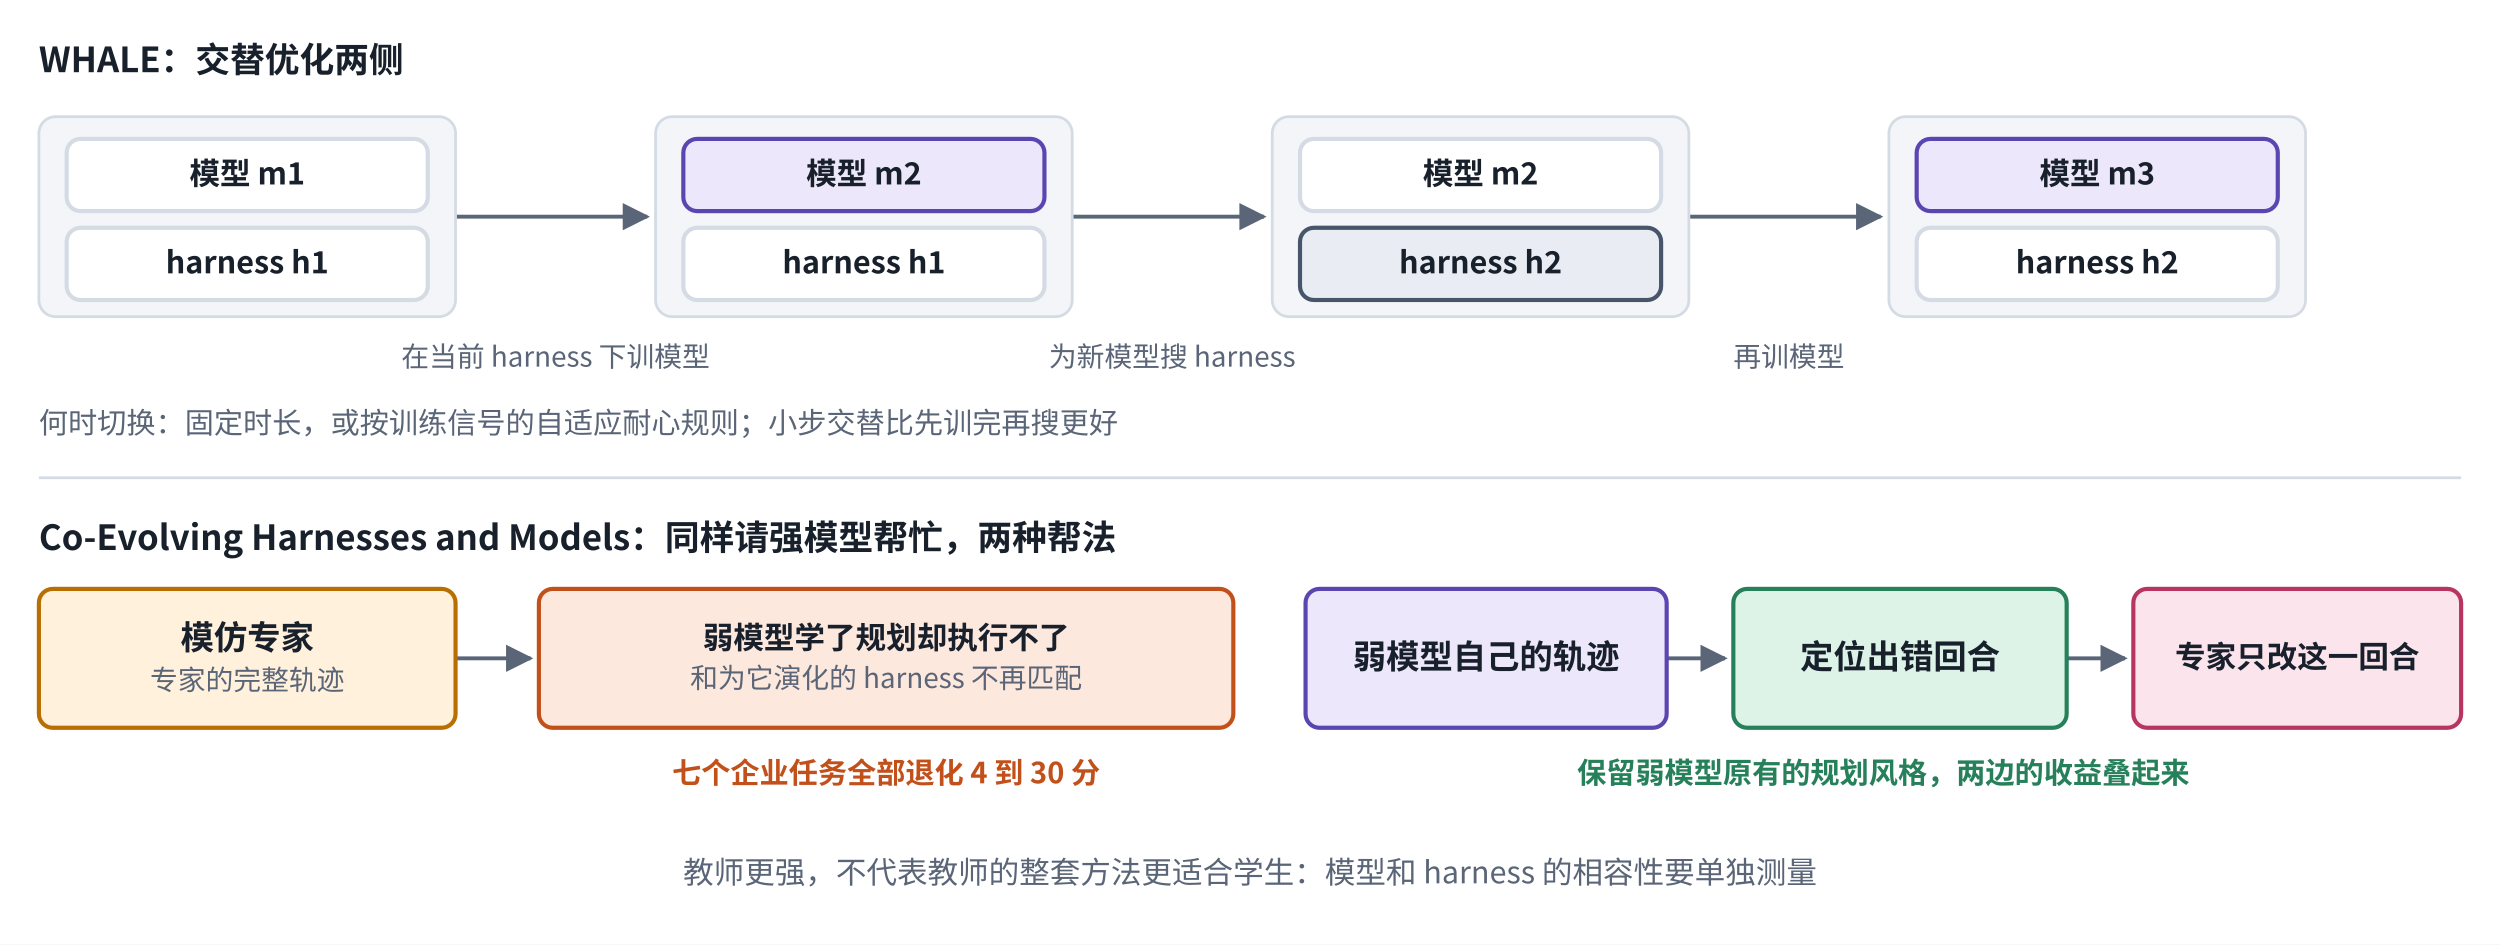
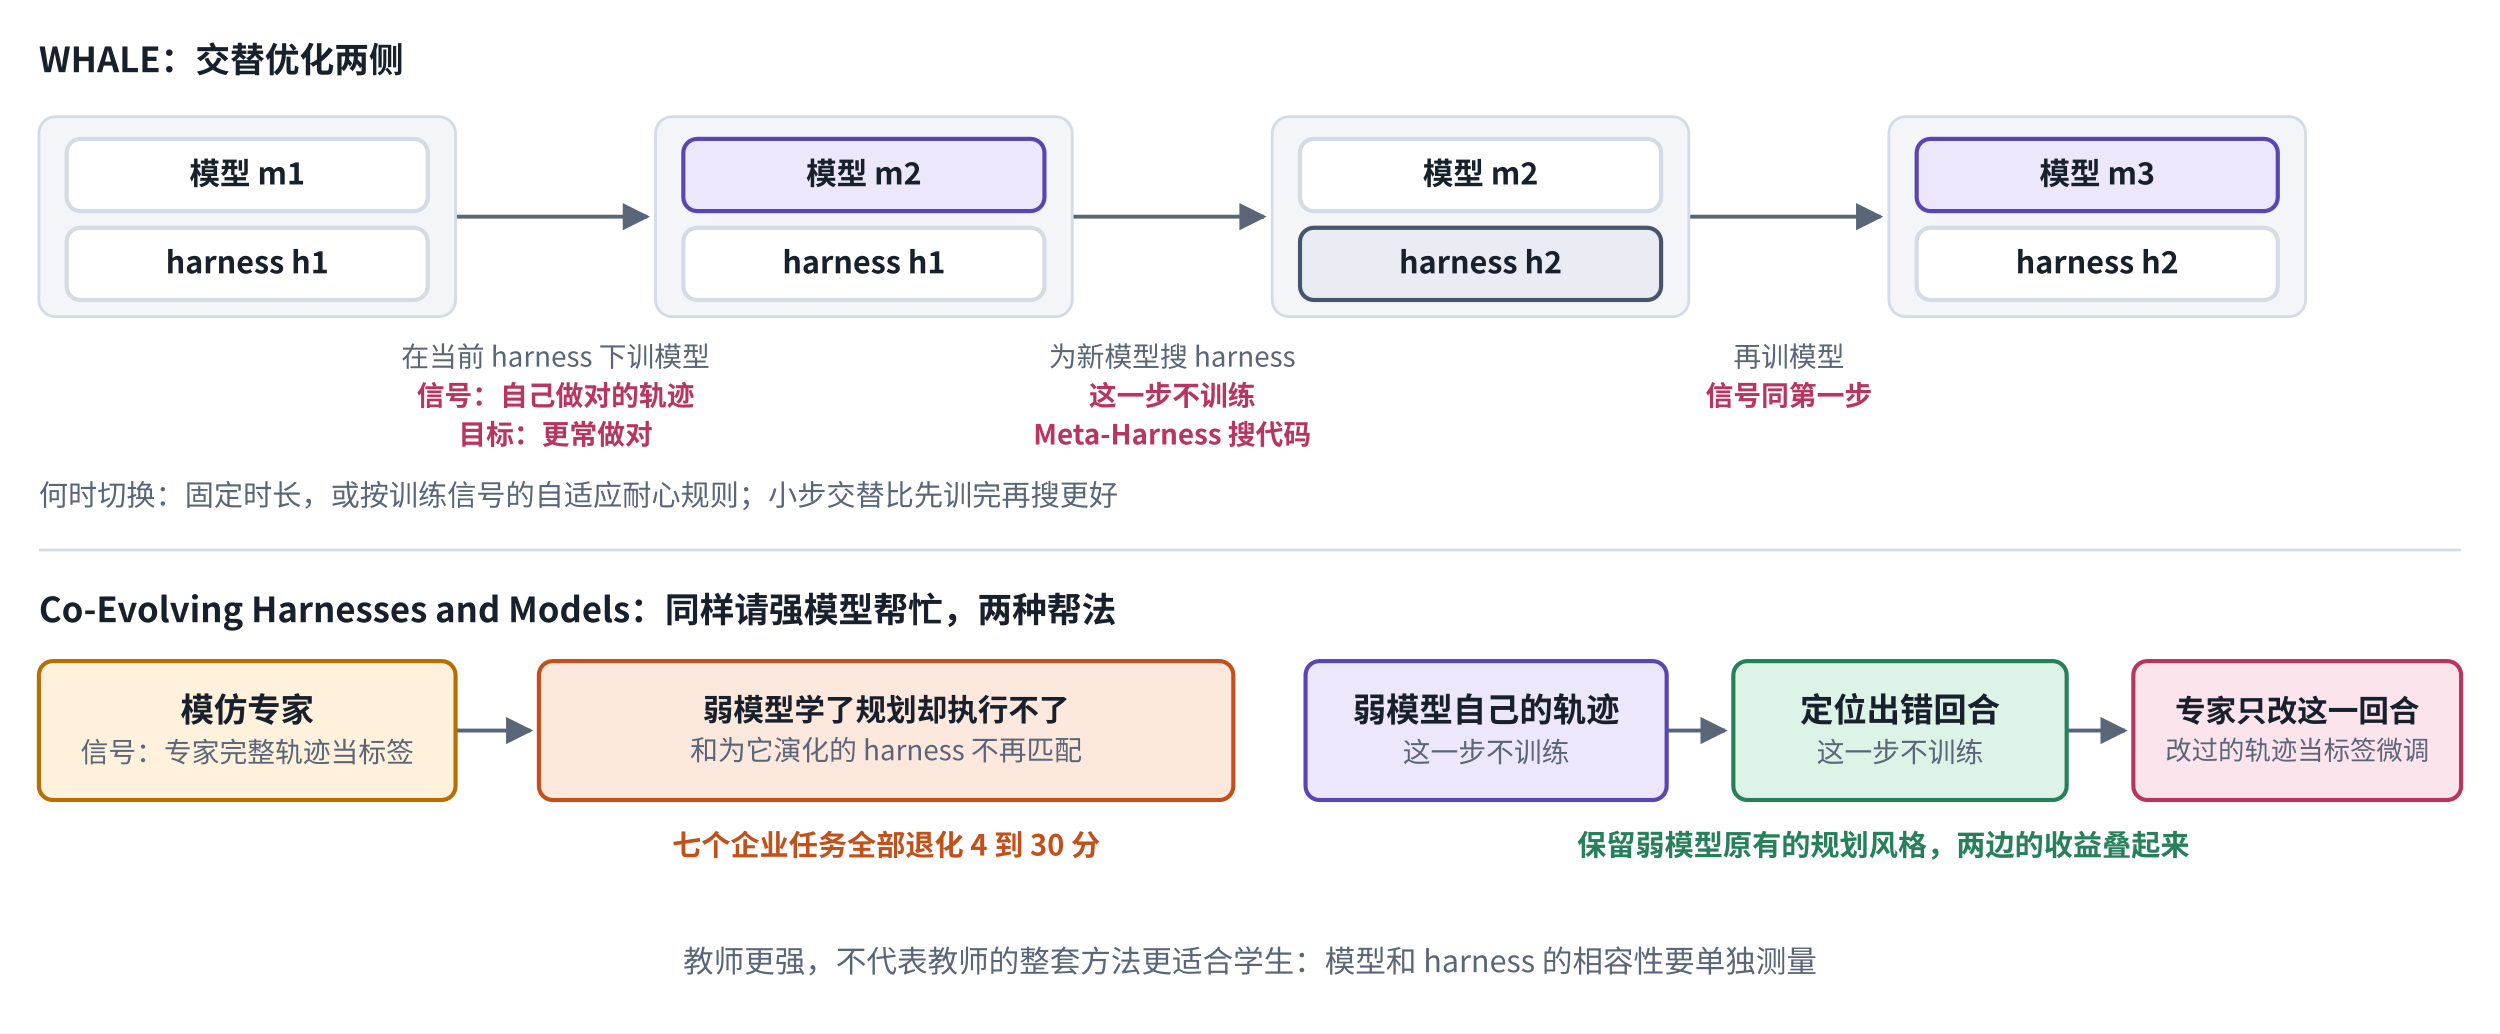
- <svg xmlns="http://www.w3.org/2000/svg" viewBox="0 0 900 340" width="900" height="340" role="img" aria-label="模型与 harness 一起变化">
+ <svg xmlns="http://www.w3.org/2000/svg" viewBox="0 0 900 372" width="900" height="372" role="img" aria-label="模型与 harness 一起变化">
  <defs>
    <marker id="ah-b7coevo" viewBox="0 0 10 10" refX="9" refY="5" markerWidth="7" markerHeight="7" orient="auto-start-reverse">
      <path d="M0,0 L10,5 L0,10 z" fill="#5A6577" />
    </marker>
  </defs>
-   <rect x="0" y="0" width="900" height="340" fill="#ffffff" />
+   <rect x="0" y="0" width="900" height="372" fill="#ffffff" />
  <path d="M164,78 L233,78" fill="none" stroke="#5A6577" stroke-width="1.4" marker-end="url(#ah-b7coevo)" />
  <path d="M386,78 L455,78" fill="none" stroke="#5A6577" stroke-width="1.4" marker-end="url(#ah-b7coevo)" />
  <path d="M608,78 L677,78" fill="none" stroke="#5A6577" stroke-width="1.4" marker-end="url(#ah-b7coevo)" />
-   <line x1="14" y1="172" x2="886" y2="172" stroke="#D5DBE4" stroke-width="1" />
-   <path d="M164,237 L191,237" fill="none" stroke="#5A6577" stroke-width="1.4" marker-end="url(#ah-b7coevo)" />
-   <path d="M600,237 L621,237" fill="none" stroke="#5A6577" stroke-width="1.4" marker-end="url(#ah-b7coevo)" />
-   <path d="M744,237 L765,237" fill="none" stroke="#5A6577" stroke-width="1.4" marker-end="url(#ah-b7coevo)" />
+   <line x1="14" y1="198" x2="886" y2="198" stroke="#D5DBE4" stroke-width="1" />
+   <path d="M164,263 L191,263" fill="none" stroke="#5A6577" stroke-width="1.4" marker-end="url(#ah-b7coevo)" />
+   <path d="M600,263 L621,263" fill="none" stroke="#5A6577" stroke-width="1.4" marker-end="url(#ah-b7coevo)" />
+   <path d="M744,263 L765,263" fill="none" stroke="#5A6577" stroke-width="1.4" marker-end="url(#ah-b7coevo)" />
  <rect x="14" y="42" width="150" height="72" rx="6" fill="#F3F5F8" stroke="#D5DBE4" stroke-width="1" />
  <rect x="24" y="50" width="130" height="26" rx="5" fill="#FFFFFF" stroke="#D5DBE4" stroke-width="1.5" />
  <rect x="24" y="82" width="130" height="26" rx="5" fill="#FFFFFF" stroke="#D5DBE4" stroke-width="1.5" />
  <rect x="236" y="42" width="150" height="72" rx="6" fill="#F3F5F8" stroke="#D5DBE4" stroke-width="1" />
  <rect x="246" y="50" width="130" height="26" rx="5" fill="#ECE7FB" stroke="#5B45B0" stroke-width="1.5" />
  <rect x="246" y="82" width="130" height="26" rx="5" fill="#FFFFFF" stroke="#D5DBE4" stroke-width="1.5" />
  <rect x="458" y="42" width="150" height="72" rx="6" fill="#F3F5F8" stroke="#D5DBE4" stroke-width="1" />
  <rect x="468" y="50" width="130" height="26" rx="5" fill="#FFFFFF" stroke="#D5DBE4" stroke-width="1.5" />
  <rect x="468" y="82" width="130" height="26" rx="5" fill="#E9EDF3" stroke="#47546A" stroke-width="1.5" />
  <rect x="680" y="42" width="150" height="72" rx="6" fill="#F3F5F8" stroke="#D5DBE4" stroke-width="1" />
  <rect x="690" y="50" width="130" height="26" rx="5" fill="#ECE7FB" stroke="#5B45B0" stroke-width="1.5" />
  <rect x="690" y="82" width="130" height="26" rx="5" fill="#FFFFFF" stroke="#D5DBE4" stroke-width="1.5" />
-   <rect x="14" y="212" width="150" height="50" rx="5" fill="#FFF1DC" stroke="#B86E00" stroke-width="1.5" />
-   <rect x="194" y="212" width="250" height="50" rx="5" fill="#FDE8DD" stroke="#C2501A" stroke-width="1.5" />
-   <rect x="470" y="212" width="130" height="50" rx="5" fill="#ECE7FB" stroke="#5B45B0" stroke-width="1.5" />
-   <rect x="624" y="212" width="120" height="50" rx="5" fill="#DDF3E8" stroke="#26805A" stroke-width="1.5" />
-   <rect x="768" y="212" width="118" height="50" rx="5" fill="#FCE4EC" stroke="#B83560" stroke-width="1.5" />
+   <rect x="14" y="238" width="150" height="50" rx="5" fill="#FFF1DC" stroke="#B86E00" stroke-width="1.5" />
+   <rect x="194" y="238" width="250" height="50" rx="5" fill="#FDE8DD" stroke="#C2501A" stroke-width="1.5" />
+   <rect x="470" y="238" width="130" height="50" rx="5" fill="#ECE7FB" stroke="#5B45B0" stroke-width="1.5" />
+   <rect x="624" y="238" width="120" height="50" rx="5" fill="#DDF3E8" stroke="#26805A" stroke-width="1.5" />
+   <rect x="768" y="238" width="118" height="50" rx="5" fill="#FCE4EC" stroke="#B83560" stroke-width="1.5" />
  <text x="14" y="26" text-anchor="start" font-size="12.5" font-weight="700" fill="#18202C" font-family="PingFang SC, Noto Sans CJK SC, Microsoft YaHei, sans-serif">WHALE：交替优化两侧</text>
  <text x="89" y="66.41" text-anchor="middle" font-size="11" font-weight="600" fill="#18202C" font-family="PingFang SC, Noto Sans CJK SC, Microsoft YaHei, sans-serif">模型 m1</text>
  <text x="89" y="98.41" text-anchor="middle" font-size="11" font-weight="600" fill="#18202C" font-family="PingFang SC, Noto Sans CJK SC, Microsoft YaHei, sans-serif">harness h1</text>
  <text x="311" y="66.41" text-anchor="middle" font-size="11" font-weight="600" fill="#18202C" font-family="PingFang SC, Noto Sans CJK SC, Microsoft YaHei, sans-serif">模型 m2</text>
  <text x="311" y="98.41" text-anchor="middle" font-size="11" font-weight="600" fill="#18202C" font-family="PingFang SC, Noto Sans CJK SC, Microsoft YaHei, sans-serif">harness h1</text>
  <text x="200" y="132" text-anchor="middle" font-size="10" font-weight="400" fill="#5A6577" font-family="PingFang SC, Noto Sans CJK SC, Microsoft YaHei, sans-serif">在当前 harness 下训模型</text>
+   <text x="200" y="146" text-anchor="middle" font-size="10" font-weight="600" fill="#B83560" font-family="PingFang SC, Noto Sans CJK SC, Microsoft YaHei, sans-serif">信号：自己做对的轨迹</text>
+   <text x="200" y="160" text-anchor="middle" font-size="10" font-weight="600" fill="#B83560" font-family="PingFang SC, Noto Sans CJK SC, Microsoft YaHei, sans-serif">目标：更常做对</text>
  <text x="533" y="66.41" text-anchor="middle" font-size="11" font-weight="600" fill="#18202C" font-family="PingFang SC, Noto Sans CJK SC, Microsoft YaHei, sans-serif">模型 m2</text>
  <text x="533" y="98.41" text-anchor="middle" font-size="11" font-weight="600" fill="#18202C" font-family="PingFang SC, Noto Sans CJK SC, Microsoft YaHei, sans-serif">harness h2</text>
  <text x="422" y="132" text-anchor="middle" font-size="10" font-weight="400" fill="#5A6577" font-family="PingFang SC, Noto Sans CJK SC, Microsoft YaHei, sans-serif">为新模型搜 harness</text>
+   <text x="422" y="146" text-anchor="middle" font-size="10" font-weight="600" fill="#B83560" font-family="PingFang SC, Noto Sans CJK SC, Microsoft YaHei, sans-serif">这一步不训练</text>
+   <text x="422" y="160" text-anchor="middle" font-size="10" font-weight="600" fill="#B83560" font-family="PingFang SC, Noto Sans CJK SC, Microsoft YaHei, sans-serif">Meta-Harness 搜代码</text>
  <text x="755" y="66.41" text-anchor="middle" font-size="11" font-weight="600" fill="#18202C" font-family="PingFang SC, Noto Sans CJK SC, Microsoft YaHei, sans-serif">模型 m3</text>
  <text x="755" y="98.41" text-anchor="middle" font-size="11" font-weight="600" fill="#18202C" font-family="PingFang SC, Noto Sans CJK SC, Microsoft YaHei, sans-serif">harness h2</text>
  <text x="644" y="132" text-anchor="middle" font-size="10" font-weight="400" fill="#5A6577" font-family="PingFang SC, Noto Sans CJK SC, Microsoft YaHei, sans-serif">再训模型</text>
-   <text x="14" y="156" text-anchor="start" font-size="10.5" font-weight="400" fill="#5A6577" font-family="PingFang SC, Noto Sans CJK SC, Microsoft YaHei, sans-serif">何时切换：固定时长，或按训练信号的自适应耐心规则；小步交替比先训完再搜更好</text>
-   <text x="14" y="198" text-anchor="start" font-size="12.5" font-weight="700" fill="#18202C" font-family="PingFang SC, Noto Sans CJK SC, Microsoft YaHei, sans-serif">Co-Evolving Harnesses and Models：同样请强模型帮忙，两种帮法</text>
-   <text x="89" y="233.82" text-anchor="middle" font-size="12" font-weight="600" fill="#18202C" font-family="PingFang SC, Noto Sans CJK SC, Microsoft YaHei, sans-serif">模仿专家</text>
-   <text x="89" y="248.38" text-anchor="middle" font-size="10" font-weight="400" fill="#5A6577" font-family="PingFang SC, Noto Sans CJK SC, Microsoft YaHei, sans-serif">专家的完整轨迹</text>
-   <text x="319" y="233.51" text-anchor="middle" font-size="11" font-weight="600" fill="#18202C" font-family="PingFang SC, Noto Sans CJK SC, Microsoft YaHei, sans-serif">弱模型学了规划却执行不了</text>
-   <text x="319" y="247.69" text-anchor="middle" font-size="10" font-weight="400" fill="#5A6577" font-family="PingFang SC, Noto Sans CJK SC, Microsoft YaHei, sans-serif">和为它演化的 harness 不再匹配</text>
-   <text x="319" y="282" text-anchor="middle" font-size="10.5" font-weight="600" fill="#C2501A" font-family="PingFang SC, Noto Sans CJK SC, Microsoft YaHei, sans-serif">七个企业任务全部退化 4 到 30 分</text>
-   <text x="535" y="240.72" text-anchor="middle" font-size="12" font-weight="600" fill="#18202C" font-family="PingFang SC, Noto Sans CJK SC, Microsoft YaHei, sans-serif">弱模型自己的轨迹</text>
-   <text x="684" y="240.72" text-anchor="middle" font-size="12" font-weight="600" fill="#18202C" font-family="PingFang SC, Noto Sans CJK SC, Microsoft YaHei, sans-serif">定位出错回合</text>
-   <text x="827" y="240.41" text-anchor="middle" font-size="11" font-weight="600" fill="#18202C" font-family="PingFang SC, Noto Sans CJK SC, Microsoft YaHei, sans-serif">专家只改这一回合</text>
-   <text x="678" y="282" text-anchor="middle" font-size="10.5" font-weight="600" fill="#26805A" font-family="PingFang SC, Noto Sans CJK SC, Microsoft YaHei, sans-serif">保留弱模型原有的规划风格，两边的收益叠起来</text>
-   <text x="450" y="318" text-anchor="middle" font-size="11" font-weight="500" fill="#5A6577" font-family="PingFang SC, Noto Sans CJK SC, Microsoft YaHei, sans-serif">教师更强，不代表教师的整套方法更适合学生：模型和 harness 的相容性要单独测量</text>
+   <text x="644" y="146" text-anchor="middle" font-size="10" font-weight="600" fill="#B83560" font-family="PingFang SC, Noto Sans CJK SC, Microsoft YaHei, sans-serif">信号同第一步</text>
+   <text x="14" y="182" text-anchor="start" font-size="10.5" font-weight="400" fill="#5A6577" font-family="PingFang SC, Noto Sans CJK SC, Microsoft YaHei, sans-serif">何时切换：固定时长，或按训练信号的自适应耐心规则；小步交替比先训完再搜更好</text>
+   <text x="14" y="224" text-anchor="start" font-size="12.5" font-weight="700" fill="#18202C" font-family="PingFang SC, Noto Sans CJK SC, Microsoft YaHei, sans-serif">Co-Evolving Harnesses and Models：同样请强模型帮忙，两种帮法</text>
+   <text x="89" y="259.82" text-anchor="middle" font-size="12" font-weight="600" fill="#18202C" font-family="PingFang SC, Noto Sans CJK SC, Microsoft YaHei, sans-serif">模仿专家</text>
+   <text x="89" y="274.38" text-anchor="middle" font-size="10" font-weight="400" fill="#5A6577" font-family="PingFang SC, Noto Sans CJK SC, Microsoft YaHei, sans-serif">信号：专家完整轨迹当标签</text>
+   <text x="319" y="259.51" text-anchor="middle" font-size="11" font-weight="600" fill="#18202C" font-family="PingFang SC, Noto Sans CJK SC, Microsoft YaHei, sans-serif">弱模型学了规划却执行不了</text>
+   <text x="319" y="273.69" text-anchor="middle" font-size="10" font-weight="400" fill="#5A6577" font-family="PingFang SC, Noto Sans CJK SC, Microsoft YaHei, sans-serif">和为它演化的 harness 不再匹配</text>
+   <text x="319" y="308" text-anchor="middle" font-size="10.5" font-weight="600" fill="#C2501A" font-family="PingFang SC, Noto Sans CJK SC, Microsoft YaHei, sans-serif">七个企业任务全部退化 4 到 30 分</text>
+   <text x="535" y="259.82" text-anchor="middle" font-size="12" font-weight="600" fill="#18202C" font-family="PingFang SC, Noto Sans CJK SC, Microsoft YaHei, sans-serif">弱模型自己的轨迹</text>
+   <text x="535" y="274.38" text-anchor="middle" font-size="10" font-weight="400" fill="#5A6577" font-family="PingFang SC, Noto Sans CJK SC, Microsoft YaHei, sans-serif">这一步不训练</text>
+   <text x="684" y="259.82" text-anchor="middle" font-size="12" font-weight="600" fill="#18202C" font-family="PingFang SC, Noto Sans CJK SC, Microsoft YaHei, sans-serif">定位出错回合</text>
+   <text x="684" y="274.38" text-anchor="middle" font-size="10" font-weight="400" fill="#5A6577" font-family="PingFang SC, Noto Sans CJK SC, Microsoft YaHei, sans-serif">这一步不训练</text>
+   <text x="827" y="259.855" text-anchor="middle" font-size="11" font-weight="600" fill="#18202C" font-family="PingFang SC, Noto Sans CJK SC, Microsoft YaHei, sans-serif">专家只改这一回合</text>
+   <text x="827" y="273.535" text-anchor="middle" font-size="9.5" font-weight="400" fill="#5A6577" font-family="PingFang SC, Noto Sans CJK SC, Microsoft YaHei, sans-serif">改过的轨迹当标签微调</text>
+   <text x="678" y="308" text-anchor="middle" font-size="10.5" font-weight="600" fill="#26805A" font-family="PingFang SC, Noto Sans CJK SC, Microsoft YaHei, sans-serif">保留弱模型原有的规划风格，两边的收益叠起来</text>
+   <text x="450" y="350" text-anchor="middle" font-size="11" font-weight="500" fill="#5A6577" font-family="PingFang SC, Noto Sans CJK SC, Microsoft YaHei, sans-serif">教师更强，不代表教师的整套方法更适合学生：模型和 harness 的相容性要单独测量</text>
</svg>
